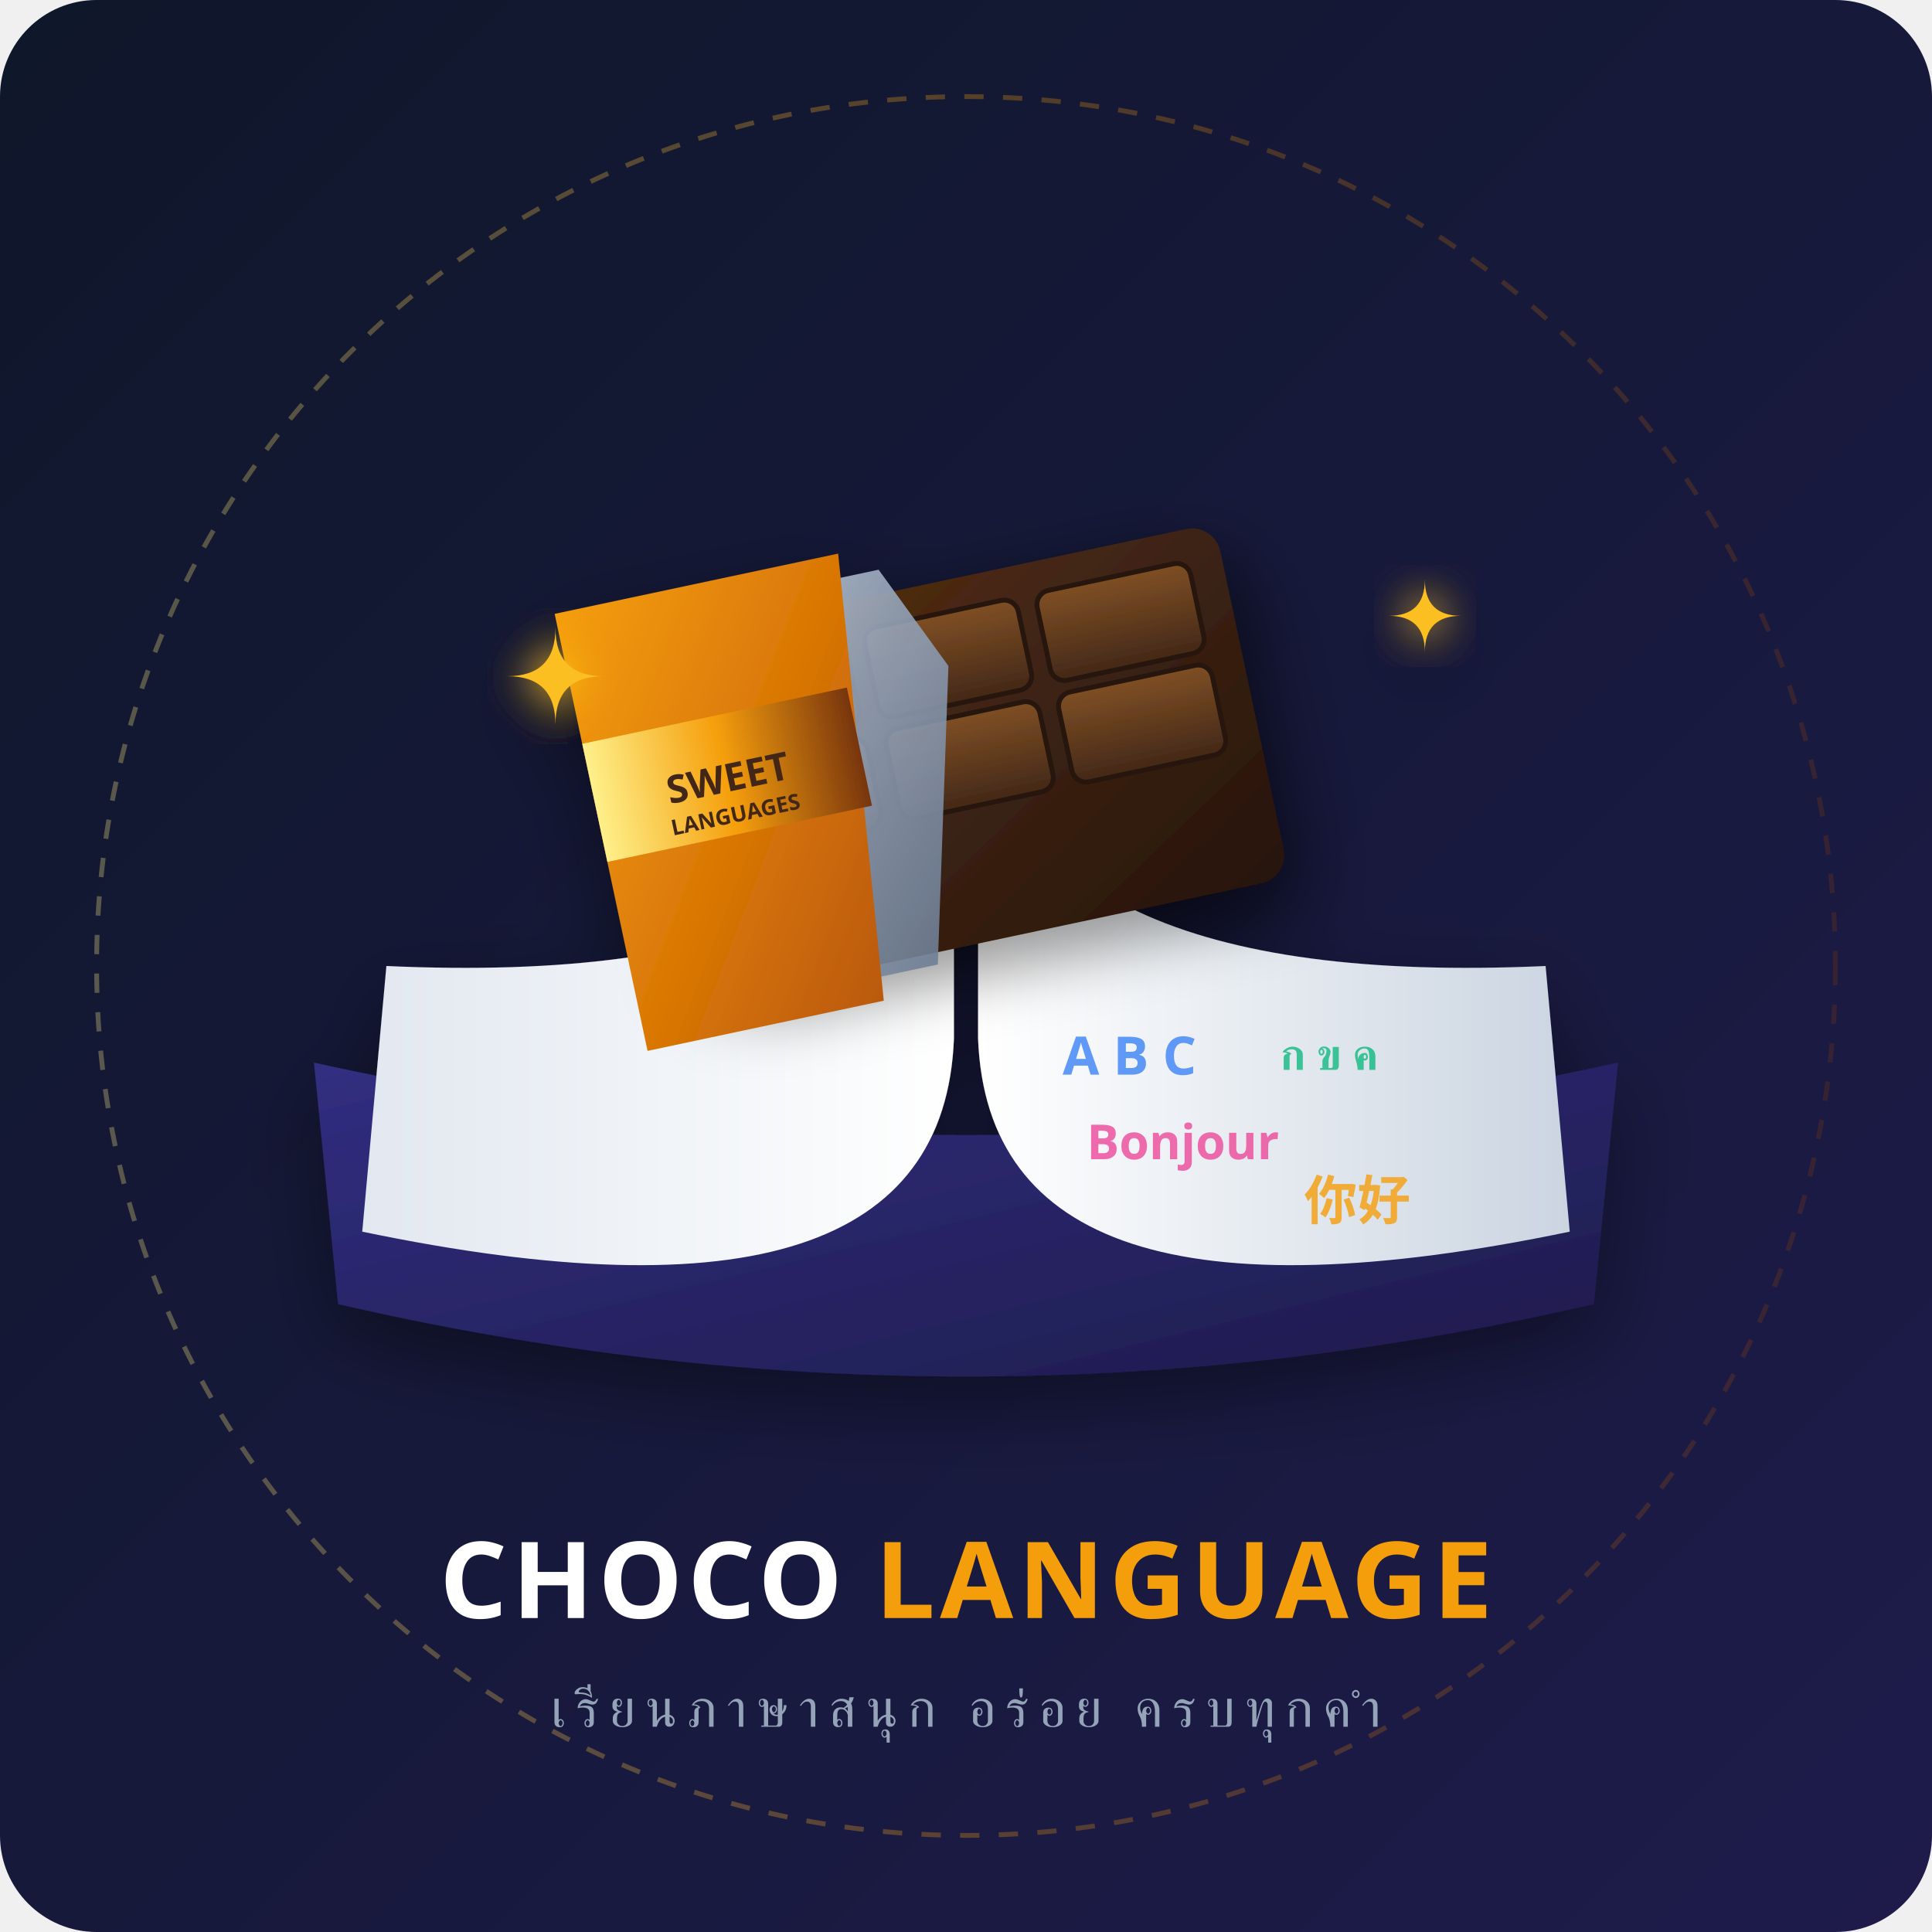
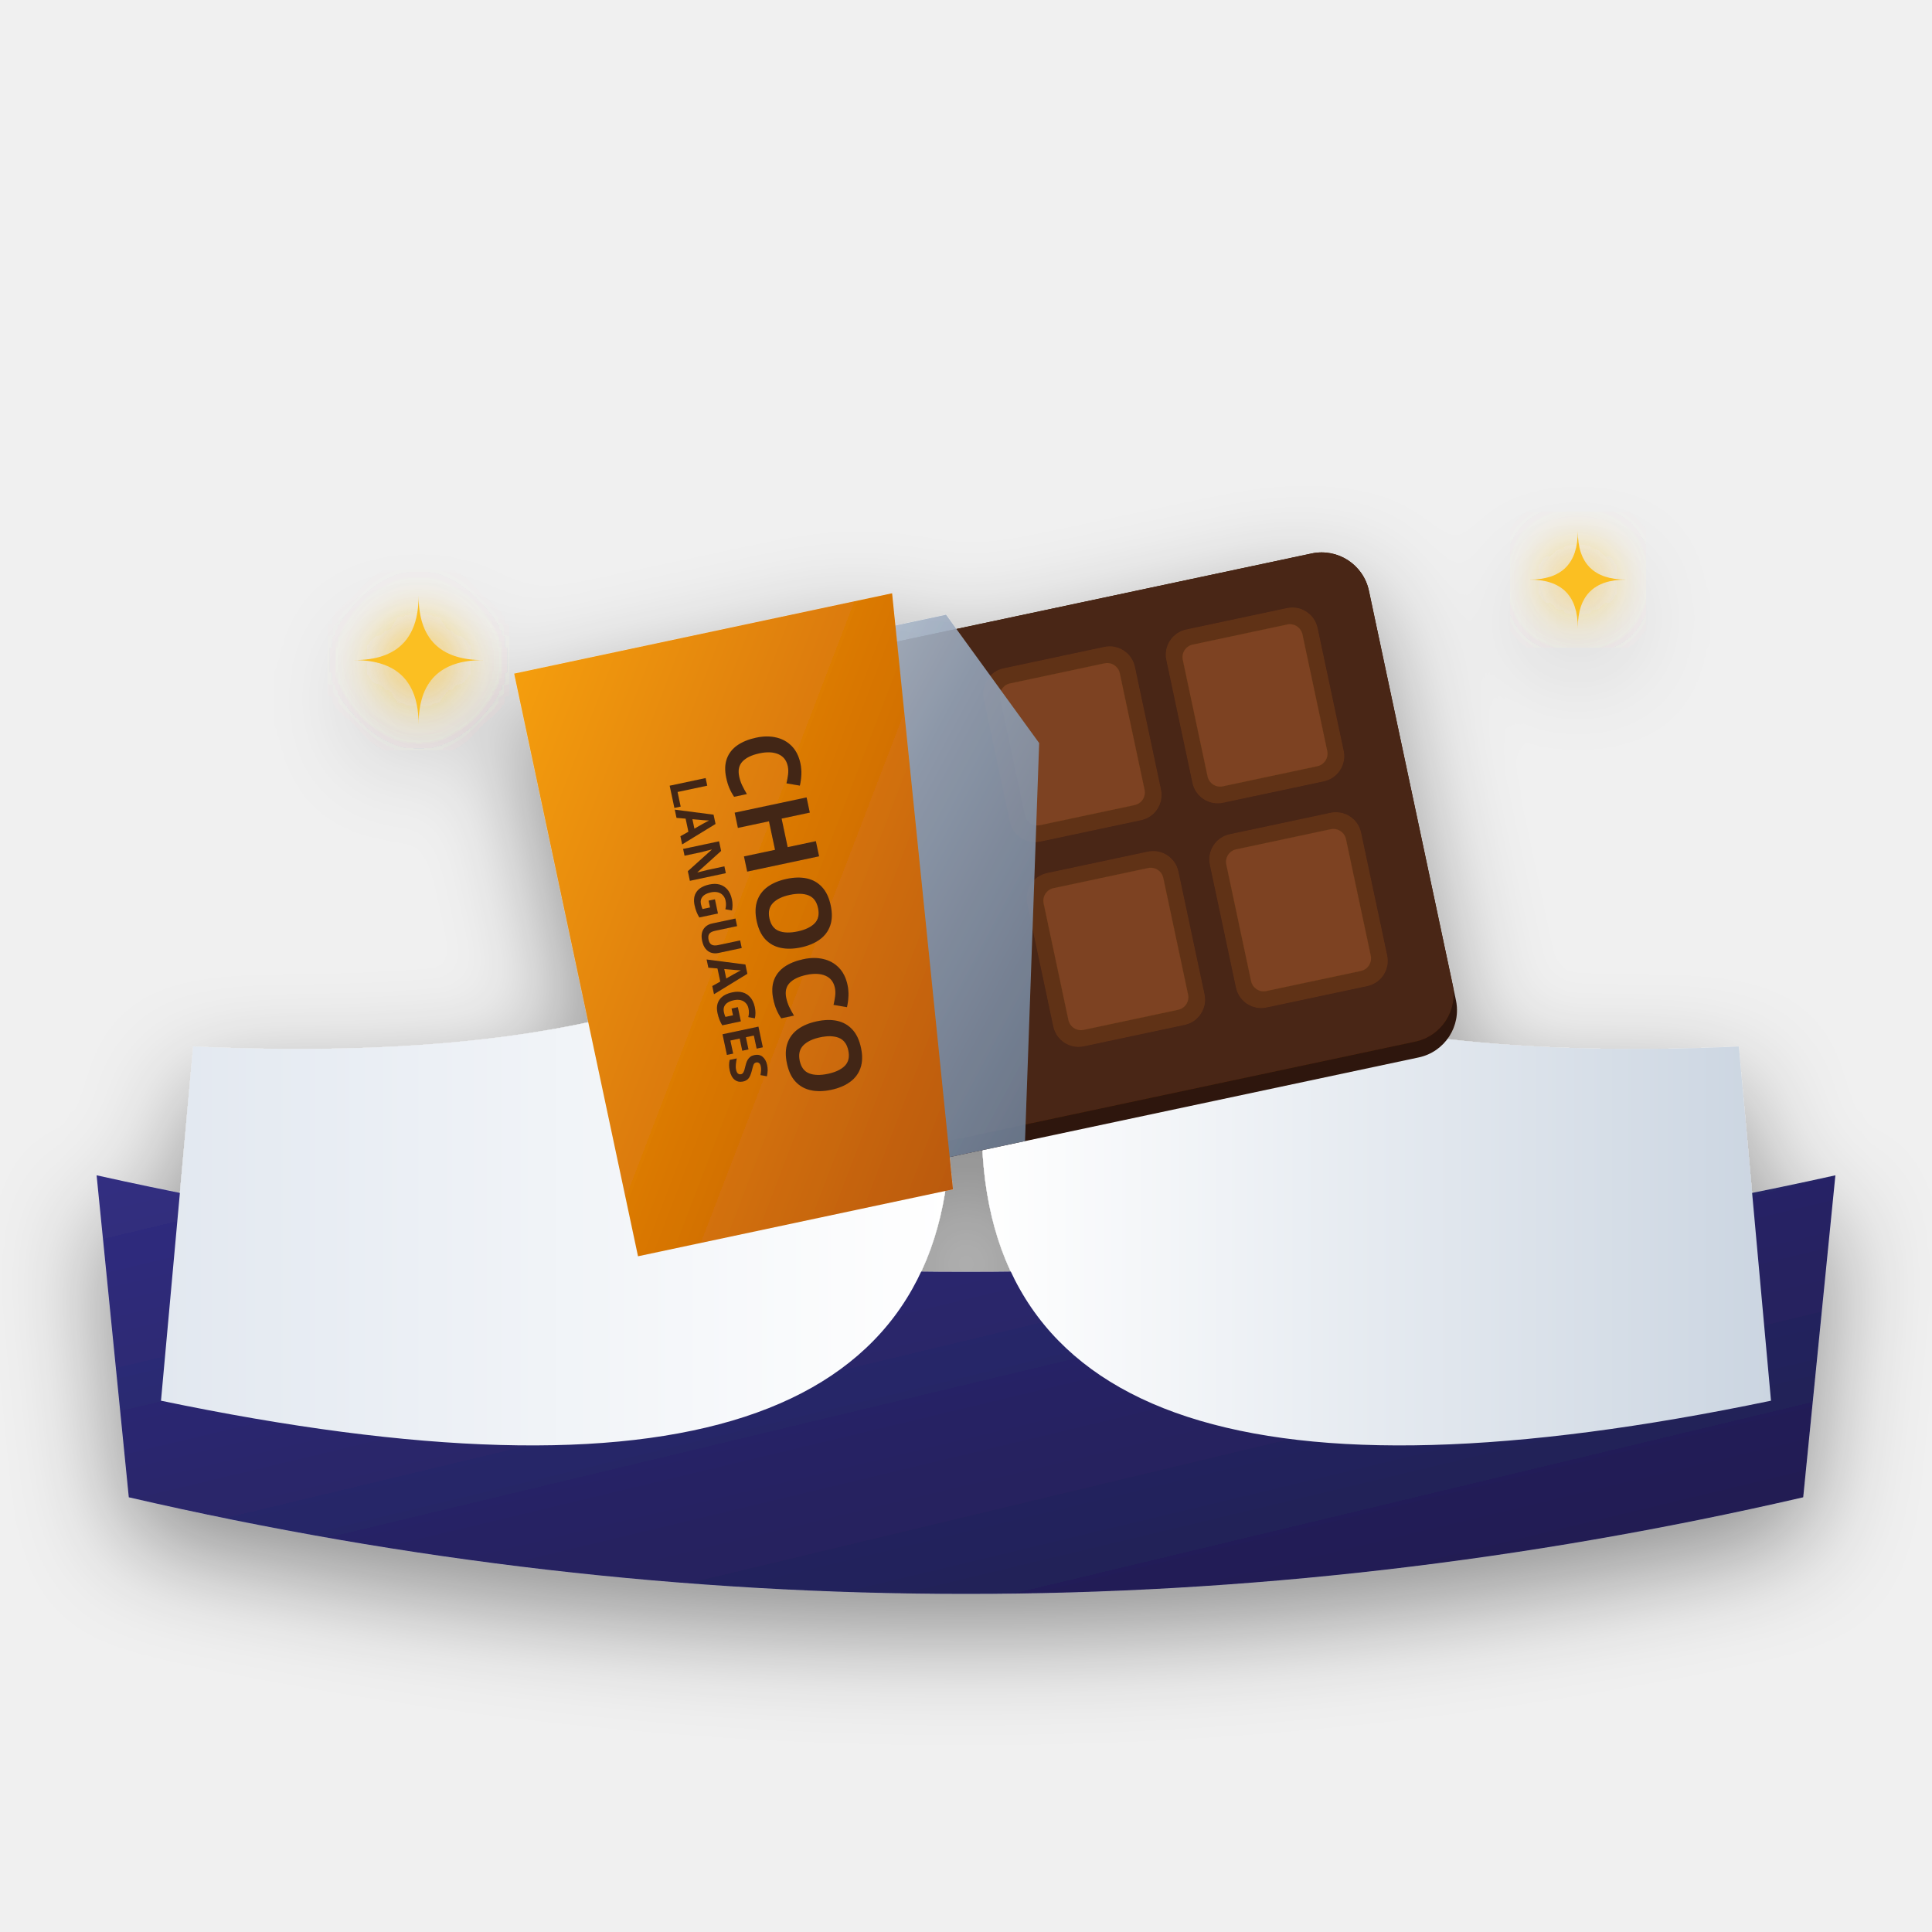
- <svg xmlns="http://www.w3.org/2000/svg" viewBox="0 0 800 800" width="100%" height="100%">
+ <svg xmlns="http://www.w3.org/2000/svg" viewBox="100 75 600 600" width="100%" height="100%">
  <defs>
-     <linearGradient id="bgGrad" x1="0%" y1="0%" x2="100%" y2="100%">
-       <stop offset="0%" stop-color="#0f172a" />
-       <stop offset="100%" stop-color="#1e1b4b" />
-     </linearGradient>
    <linearGradient id="bookCoverGrad" x1="0%" y1="0%" x2="100%" y2="100%">
      <stop offset="0%" stop-color="#312e81" />
      <stop offset="100%" stop-color="#1e1b4b" />
    </linearGradient>
    <linearGradient id="pageLeftGrad" x1="0%" y1="0%" x2="100%" y2="0%">
      <stop offset="0%" stop-color="#e2e8f0" />
      <stop offset="100%" stop-color="#ffffff" />
    </linearGradient>
    <linearGradient id="pageRightGrad" x1="0%" y1="0%" x2="100%" y2="0%">
      <stop offset="0%" stop-color="#ffffff" />
      <stop offset="100%" stop-color="#cbd5e1" />
    </linearGradient>
    <linearGradient id="chocBaseGrad" x1="0%" y1="0%" x2="100%" y2="100%">
      <stop offset="0%" stop-color="#582f0e" />
      <stop offset="50%" stop-color="#3d2314" />
      <stop offset="100%" stop-color="#26140a" />
    </linearGradient>
    <linearGradient id="chocBlockGrad" x1="0%" y1="0%" x2="0%" y2="100%">
      <stop offset="0%" stop-color="#7f4f24" />
      <stop offset="100%" stop-color="#432818" />
    </linearGradient>
    <linearGradient id="wrapperGrad" x1="0%" y1="0%" x2="100%" y2="100%">
      <stop offset="0%" stop-color="#f59e0b" />
      <stop offset="50%" stop-color="#d97706" />
      <stop offset="100%" stop-color="#b45309" />
    </linearGradient>
-     <linearGradient id="goldRibbon" x1="0%" y1="0%" x2="100%" y2="0%">
-       <stop offset="0%" stop-color="#fef08a" />
-       <stop offset="50%" stop-color="#f59e0b" />
-       <stop offset="100%" stop-color="#78350f" />
-     </linearGradient>
    <linearGradient id="foilGrad" x1="0%" y1="0%" x2="100%" y2="100%">
      <stop offset="0%" stop-color="#e2e8f0" />
      <stop offset="50%" stop-color="#94a3b8" />
      <stop offset="100%" stop-color="#64748b" />
    </linearGradient>
    <filter id="shadow" x="-20%" y="-20%" width="140%" height="140%">
      <feDropShadow dx="0" dy="12" stdDeviation="16" flood-color="#000000" flood-opacity="0.4" />
    </filter>
    <filter id="glow" x="-20%" y="-20%" width="140%" height="140%">
      <feGaussianBlur stdDeviation="8" result="blur" />
      <feComposite in="SourceGraphic" in2="blur" operator="over" />
    </filter>
  </defs>
-   <rect width="800" height="800" rx="40" fill="url(#bgGrad)" />
-   <circle cx="400" cy="400" r="360" fill="none" stroke="url(#goldRibbon)" stroke-width="2" opacity="0.3" stroke-dasharray="8 8" />
  <g filter="url(#shadow)">
    <path d="M 140,540 Q 400,600 660,540 L 670,440 Q 400,500 130,440 Z" fill="url(#bookCoverGrad)" />
    <path d="M 150,510 Q 390,560 395,430 L 395,290 Q 380,410 160,400 Z" fill="url(#pageLeftGrad)" />
    <path d="M 650,510 Q 410,560 405,430 L 405,290 Q 420,410 640,400 Z" fill="url(#pageRightGrad)" />
-     <text x="440" y="445" font-family="sans-serif" font-weight="bold" font-size="22" fill="#3b82f6" opacity="0.8">A B C</text>
-     <text x="530" y="443" font-family="sans-serif" font-weight="bold" font-size="18" fill="#10b981" opacity="0.8">ก ข ค</text>
-     <text x="450" y="480" font-family="sans-serif" font-weight="bold" font-size="20" fill="#ec4899" opacity="0.8">Bonjour</text>
-     <text x="540" y="505" font-family="sans-serif" font-weight="bold" font-size="22" fill="#f59e0b" opacity="0.8">你好</text>
-     <g transform="translate(400, 310) rotate(-12) translate(-170, -110)">
-       <rect x="50" y="40" width="240" height="150" rx="12" fill="url(#chocBaseGrad)" filter="url(#shadow)" />
-       <rect x="65" y="53" width="65" height="38" rx="6" fill="url(#chocBlockGrad)" stroke="#26140a" stroke-width="2" />
-       <rect x="138" y="53" width="65" height="38" rx="6" fill="url(#chocBlockGrad)" stroke="#26140a" stroke-width="2" />
-       <rect x="211" y="53" width="65" height="38" rx="6" fill="url(#chocBlockGrad)" stroke="#26140a" stroke-width="2" />
-       <rect x="65" y="96" width="65" height="38" rx="6" fill="url(#chocBlockGrad)" stroke="#26140a" stroke-width="2" />
-       <rect x="138" y="96" width="65" height="38" rx="6" fill="url(#chocBlockGrad)" stroke="#26140a" stroke-width="2" />
-       <rect x="211" y="96" width="65" height="38" rx="6" fill="url(#chocBlockGrad)" stroke="#26140a" stroke-width="2" />
+     <g transform="translate(430, 340) rotate(-12) translate(-170, -110)">
+       <rect x="20" y="35" width="260" height="160" rx="15" fill="#2d150b" />
+       <rect x="20" y="35" width="260" height="155" rx="15" fill="#4a2512" />
+       <g fill="#613318">
+         <rect x="156" y="50" width="48" height="55" rx="8" />
+         <rect x="214" y="50" width="48" height="55" rx="8" />
+         <rect x="156" y="115" width="48" height="55" rx="8" />
+         <rect x="214" y="115" width="48" height="55" rx="8" />
+       </g>
+       <g fill="#7d4320">
+         <rect x="161" y="55" width="38" height="45" rx="4" />
+         <rect x="219" y="55" width="38" height="45" rx="4" />
+         <rect x="161" y="120" width="38" height="45" rx="4" />
+         <rect x="219" y="120" width="38" height="45" rx="4" />
+       </g>
      <path d="M 30,30 L 150,30 L 170,75 L 140,195 L 30,195 Z" fill="url(#foilGrad)" opacity="0.9" />
      <path d="M 15,20 L 135,20 L 115,205 L 15,205 Z" fill="url(#wrapperGrad)" />
      <rect x="15" y="75" width="112" height="50" fill="url(#goldRibbon)" />
-       <text x="71" y="107" font-family="sans-serif" font-weight="900" font-size="16" fill="#432818" text-anchor="middle">SWEET</text>
-       <text x="71" y="120" font-family="sans-serif" font-weight="700" font-size="9" fill="#432818" text-anchor="middle">LANGUAGES</text>
+       <g transform="translate(180, 40) rotate(90)">
+         <text x="71" y="107" font-family="sans-serif" font-weight="900" font-size="32" fill="#432818" text-anchor="middle">CHOCO</text>
+         <text x="71" y="125" font-family="sans-serif" font-weight="700" font-size="16" fill="#432818" text-anchor="middle">LANGUAGES</text>
+       </g>
    </g>
    <path d="M 230,260 Q 230,280 210,280 Q 230,280 230,300 Q 230,280 250,280 Q 230,280 230,260" fill="#fbbf24" filter="url(#glow)" />
    <path d="M 590,240 Q 590,255 575,255 Q 590,255 590,270 Q 590,255 605,255 Q 590,255 590,240" fill="#fbbf24" filter="url(#glow)" />
  </g>
-   <g text-anchor="middle">
-     <text x="400" y="670" font-family="sans-serif" font-weight="800" font-size="44" fill="#ffffff" letter-spacing="2">
-       CHOCO <tspan fill="#f59e0b">LANGUAGE</tspan>
-     </text>
-     <text x="400" y="715" font-family="sans-serif" font-weight="500" font-size="22" fill="#94a3b8" letter-spacing="4">
-       เรียนภาษาสนุก อร่อย ครบทุกคำ
-     </text>
-   </g>
</svg>
